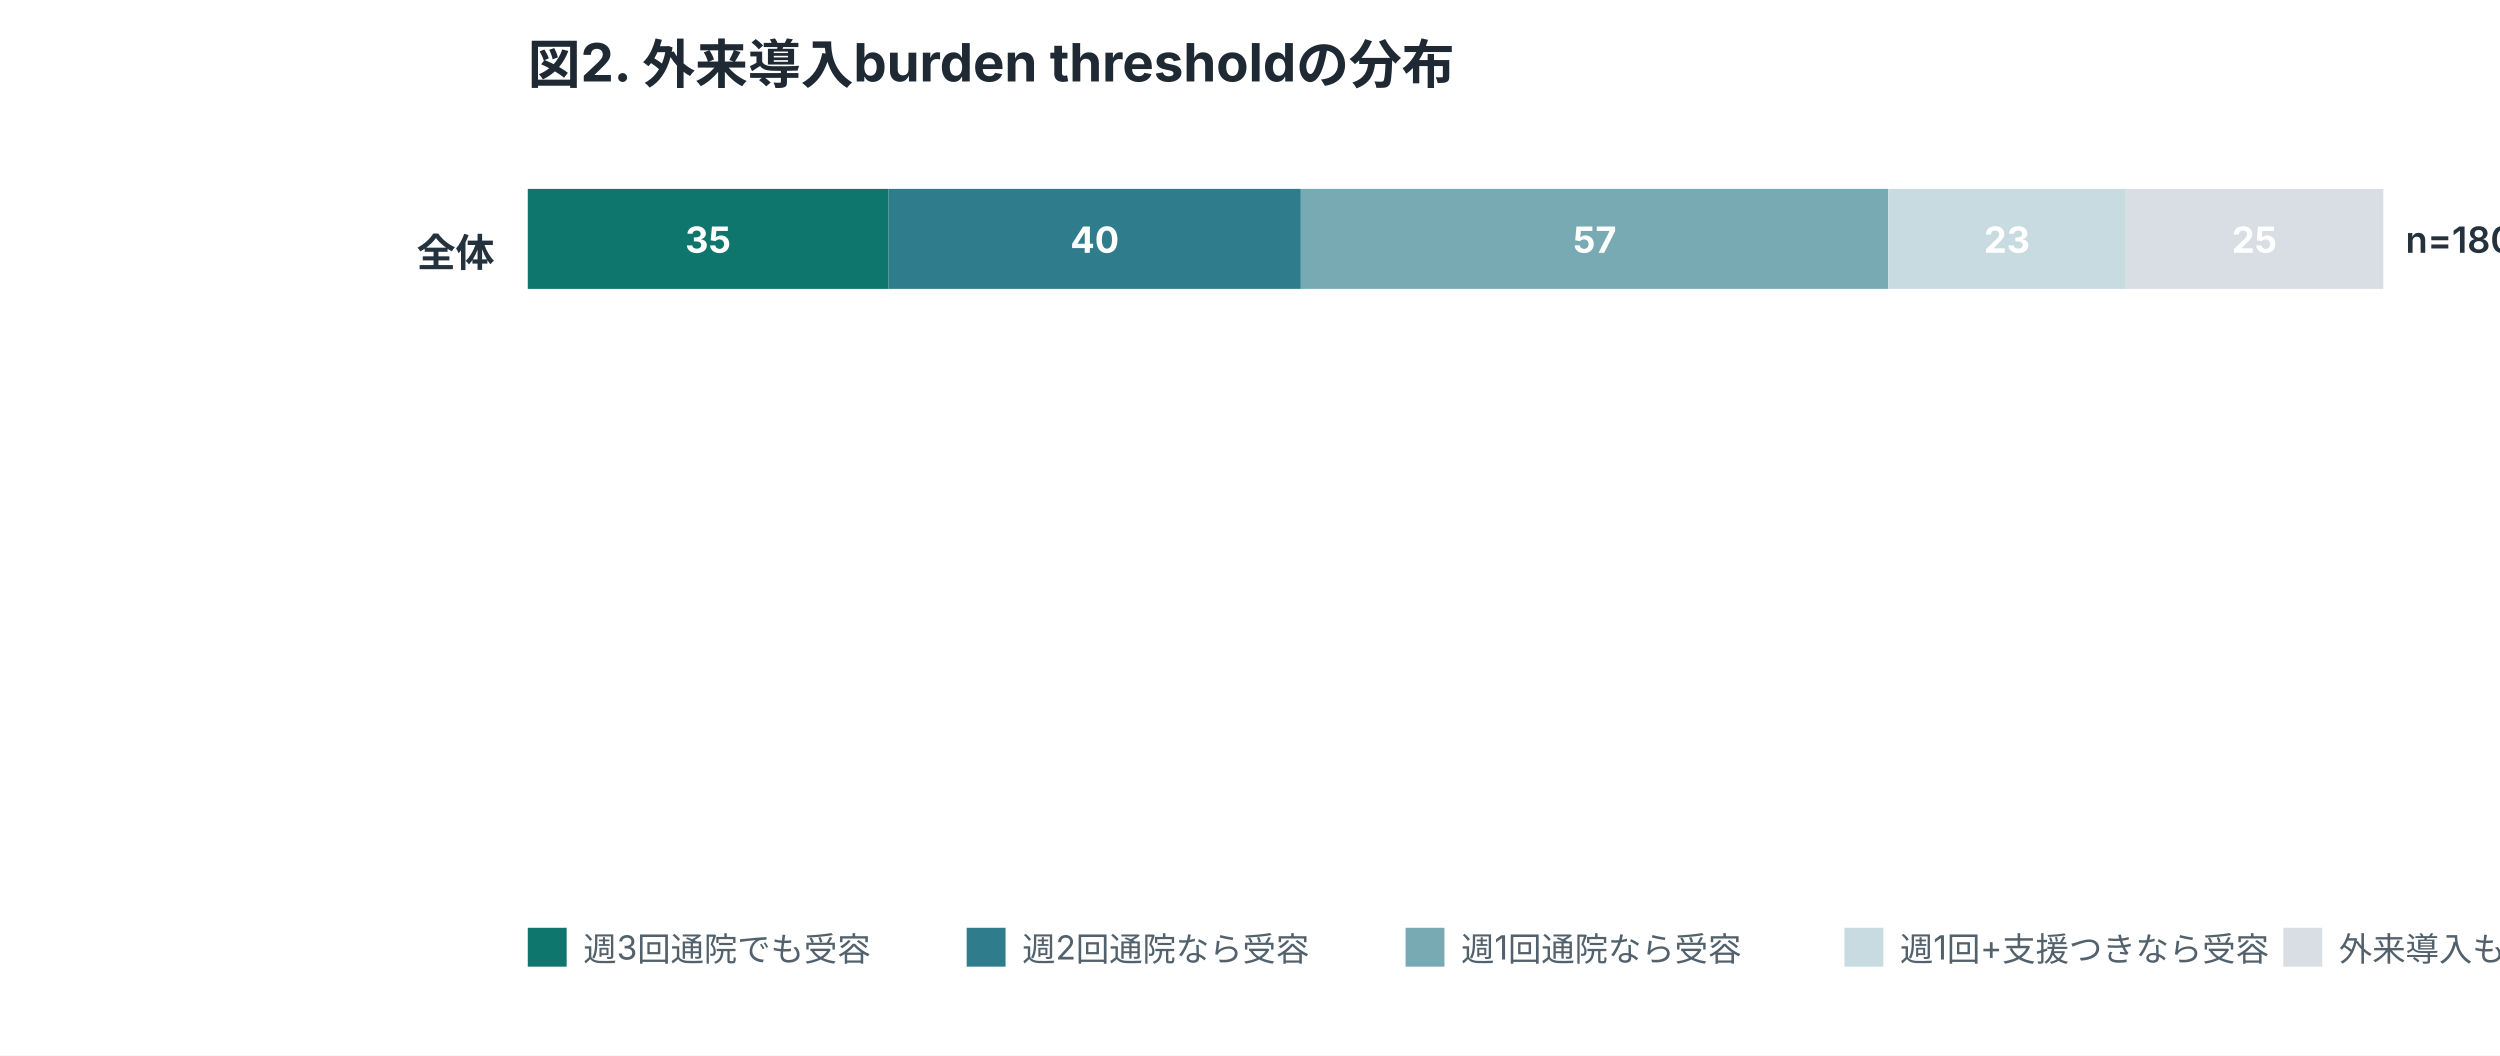
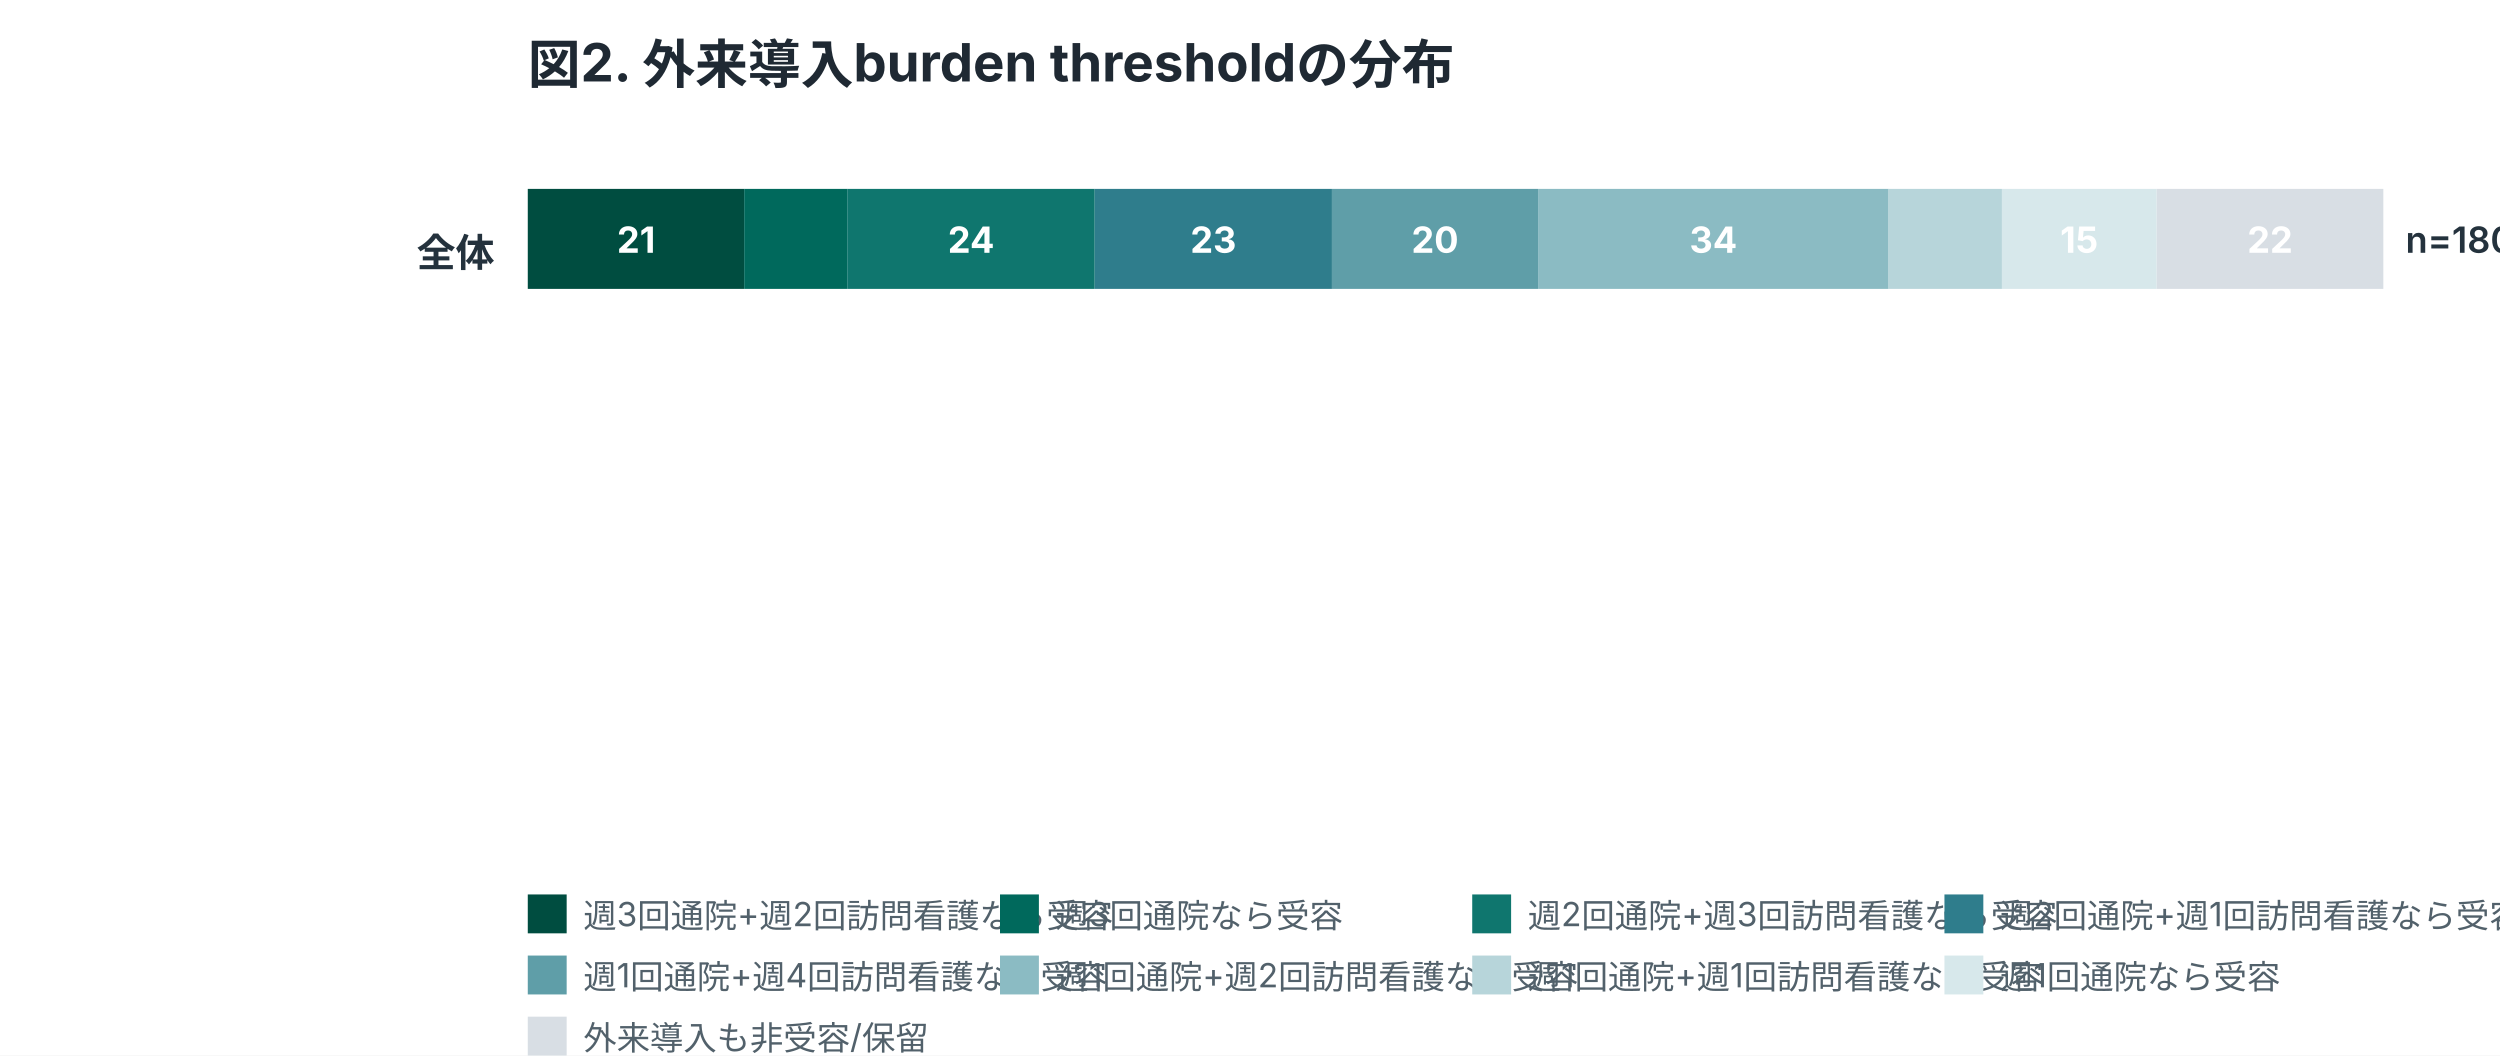
<svg xmlns="http://www.w3.org/2000/svg" width="900" height="380" viewBox="0 0 900 380" role="img">
  <style>
.title{font:700 19px -apple-system,BlinkMacSystemFont,"Segoe UI",sans-serif;fill:#1f2933}
.label{font:600 14px -apple-system,BlinkMacSystemFont,"Segoe UI",sans-serif;fill:#24323d}
.num{font:600 13px -apple-system,BlinkMacSystemFont,"Segoe UI",sans-serif;fill:#24323d}
.axis,.legend,.note{font:12px -apple-system,BlinkMacSystemFont,"Segoe UI",sans-serif;fill:#52616b}
.inside{font:700 13px -apple-system,BlinkMacSystemFont,"Segoe UI",sans-serif;fill:white}
.big{font:700 34px -apple-system,BlinkMacSystemFont,"Segoe UI",sans-serif;fill:#1f2933}
</style>
  <rect width="100%" height="100%" fill="white" />
  <text x="190" y="30" class="title">図2. 外来導入burden thresholdの分布</text>
  <text x="178" y="96" text-anchor="end" class="label">全体</text>
-   <rect x="190.0" y="68" width="129.9" height="36" fill="#0f766e" />
-   <text x="254.9" y="91" text-anchor="middle" class="inside">35</text>
-   <rect x="319.9" y="68" width="148.4" height="36" fill="#2f7d8c" />
-   <text x="394.1" y="91" text-anchor="middle" class="inside">40</text>
-   <rect x="468.3" y="68" width="211.5" height="36" fill="#78aab4" />
-   <text x="574.1" y="91" text-anchor="middle" class="inside">57</text>
-   <rect x="679.9" y="68" width="85.4" height="36" fill="#c7dbe0" />
-   <text x="722.5" y="91" text-anchor="middle" class="inside">23</text>
-   <rect x="765.2" y="68" width="92.8" height="36" fill="#d8dee4" />
-   <text x="811.6" y="91" text-anchor="middle" class="inside">25</text>
+   <rect x="190.0" y="68" width="77.9" height="36" fill="#004d40" />
+   <text x="229.0" y="91" text-anchor="middle" class="inside">21</text>
+   <rect x="267.9" y="68" width="37.1" height="36" fill="#00695c" />
+   <rect x="305.0" y="68" width="89.1" height="36" fill="#0f766e" />
+   <text x="349.6" y="91" text-anchor="middle" class="inside">24</text>
+   <rect x="394.1" y="68" width="85.4" height="36" fill="#2f7d8c" />
+   <text x="436.8" y="91" text-anchor="middle" class="inside">23</text>
+   <rect x="479.5" y="68" width="74.2" height="36" fill="#5f9ea8" />
+   <text x="516.6" y="91" text-anchor="middle" class="inside">20</text>
+   <rect x="553.7" y="68" width="126.2" height="36" fill="#8bbbc3" />
+   <text x="616.8" y="91" text-anchor="middle" class="inside">34</text>
+   <rect x="679.9" y="68" width="40.8" height="36" fill="#b7d5da" />
+   <rect x="720.7" y="68" width="55.7" height="36" fill="#d7e8eb" />
+   <text x="748.5" y="91" text-anchor="middle" class="inside">15</text>
+   <rect x="776.4" y="68" width="81.6" height="36" fill="#d8dee4" />
+   <text x="817.2" y="91" text-anchor="middle" class="inside">22</text>
  <text x="866" y="91" class="num">n=180</text>
-   <rect x="190" y="334" width="14" height="14" fill="#0f766e" />
-   <text x="210" y="346" class="legend">週3回通院でも受容</text>
-   <rect x="348" y="334" width="14" height="14" fill="#2f7d8c" />
-   <text x="368" y="346" class="legend">週2回通院なら受容</text>
-   <rect x="506" y="334" width="14" height="14" fill="#78aab4" />
-   <text x="526" y="346" class="legend">週1回通院なら受容</text>
-   <rect x="664" y="334" width="14" height="14" fill="#c7dbe0" />
-   <text x="684" y="346" class="legend">週1回+支援つきなら受容</text>
-   <rect x="822" y="334" width="14" height="14" fill="#d8dee4" />
-   <text x="842" y="346" class="legend">外来導入も非受容/保留</text>
+   <rect x="190" y="322" width="14" height="14" fill="#004d40" />
+   <text x="210" y="334" class="legend">週3回通院+週2回訪問看護なら受容</text>
+   <rect x="360" y="322" width="14" height="14" fill="#00695c" />
+   <text x="380" y="334" class="legend">週3回通院なら受容</text>
+   <rect x="530" y="322" width="14" height="14" fill="#0f766e" />
+   <text x="550" y="334" class="legend">週2回通院+週3回訪問看護なら受容</text>
+   <rect x="700" y="322" width="14" height="14" fill="#2f7d8c" />
+   <text x="720" y="334" class="legend">週2回通院+週1回訪問看護なら受容</text>
+   <rect x="190" y="344" width="14" height="14" fill="#5f9ea8" />
+   <text x="210" y="356" class="legend">週1回通院+週4回訪問看護なら受容</text>
+   <rect x="360" y="344" width="14" height="14" fill="#8bbbc3" />
+   <text x="380" y="356" class="legend">週1回通院+週2回訪問看護なら受容</text>
+   <rect x="530" y="344" width="14" height="14" fill="#b7d5da" />
+   <text x="550" y="356" class="legend">週1回通院+週1回訪問看護なら受容</text>
+   <rect x="700" y="344" width="14" height="14" fill="#d7e8eb" />
+   <text x="720" y="356" class="legend">週1回通院なら受容</text>
+   <rect x="190" y="366" width="14" height="14" fill="#d8dee4" />
+   <text x="210" y="378" class="legend">外来導入も非受容/保留</text>
</svg>
